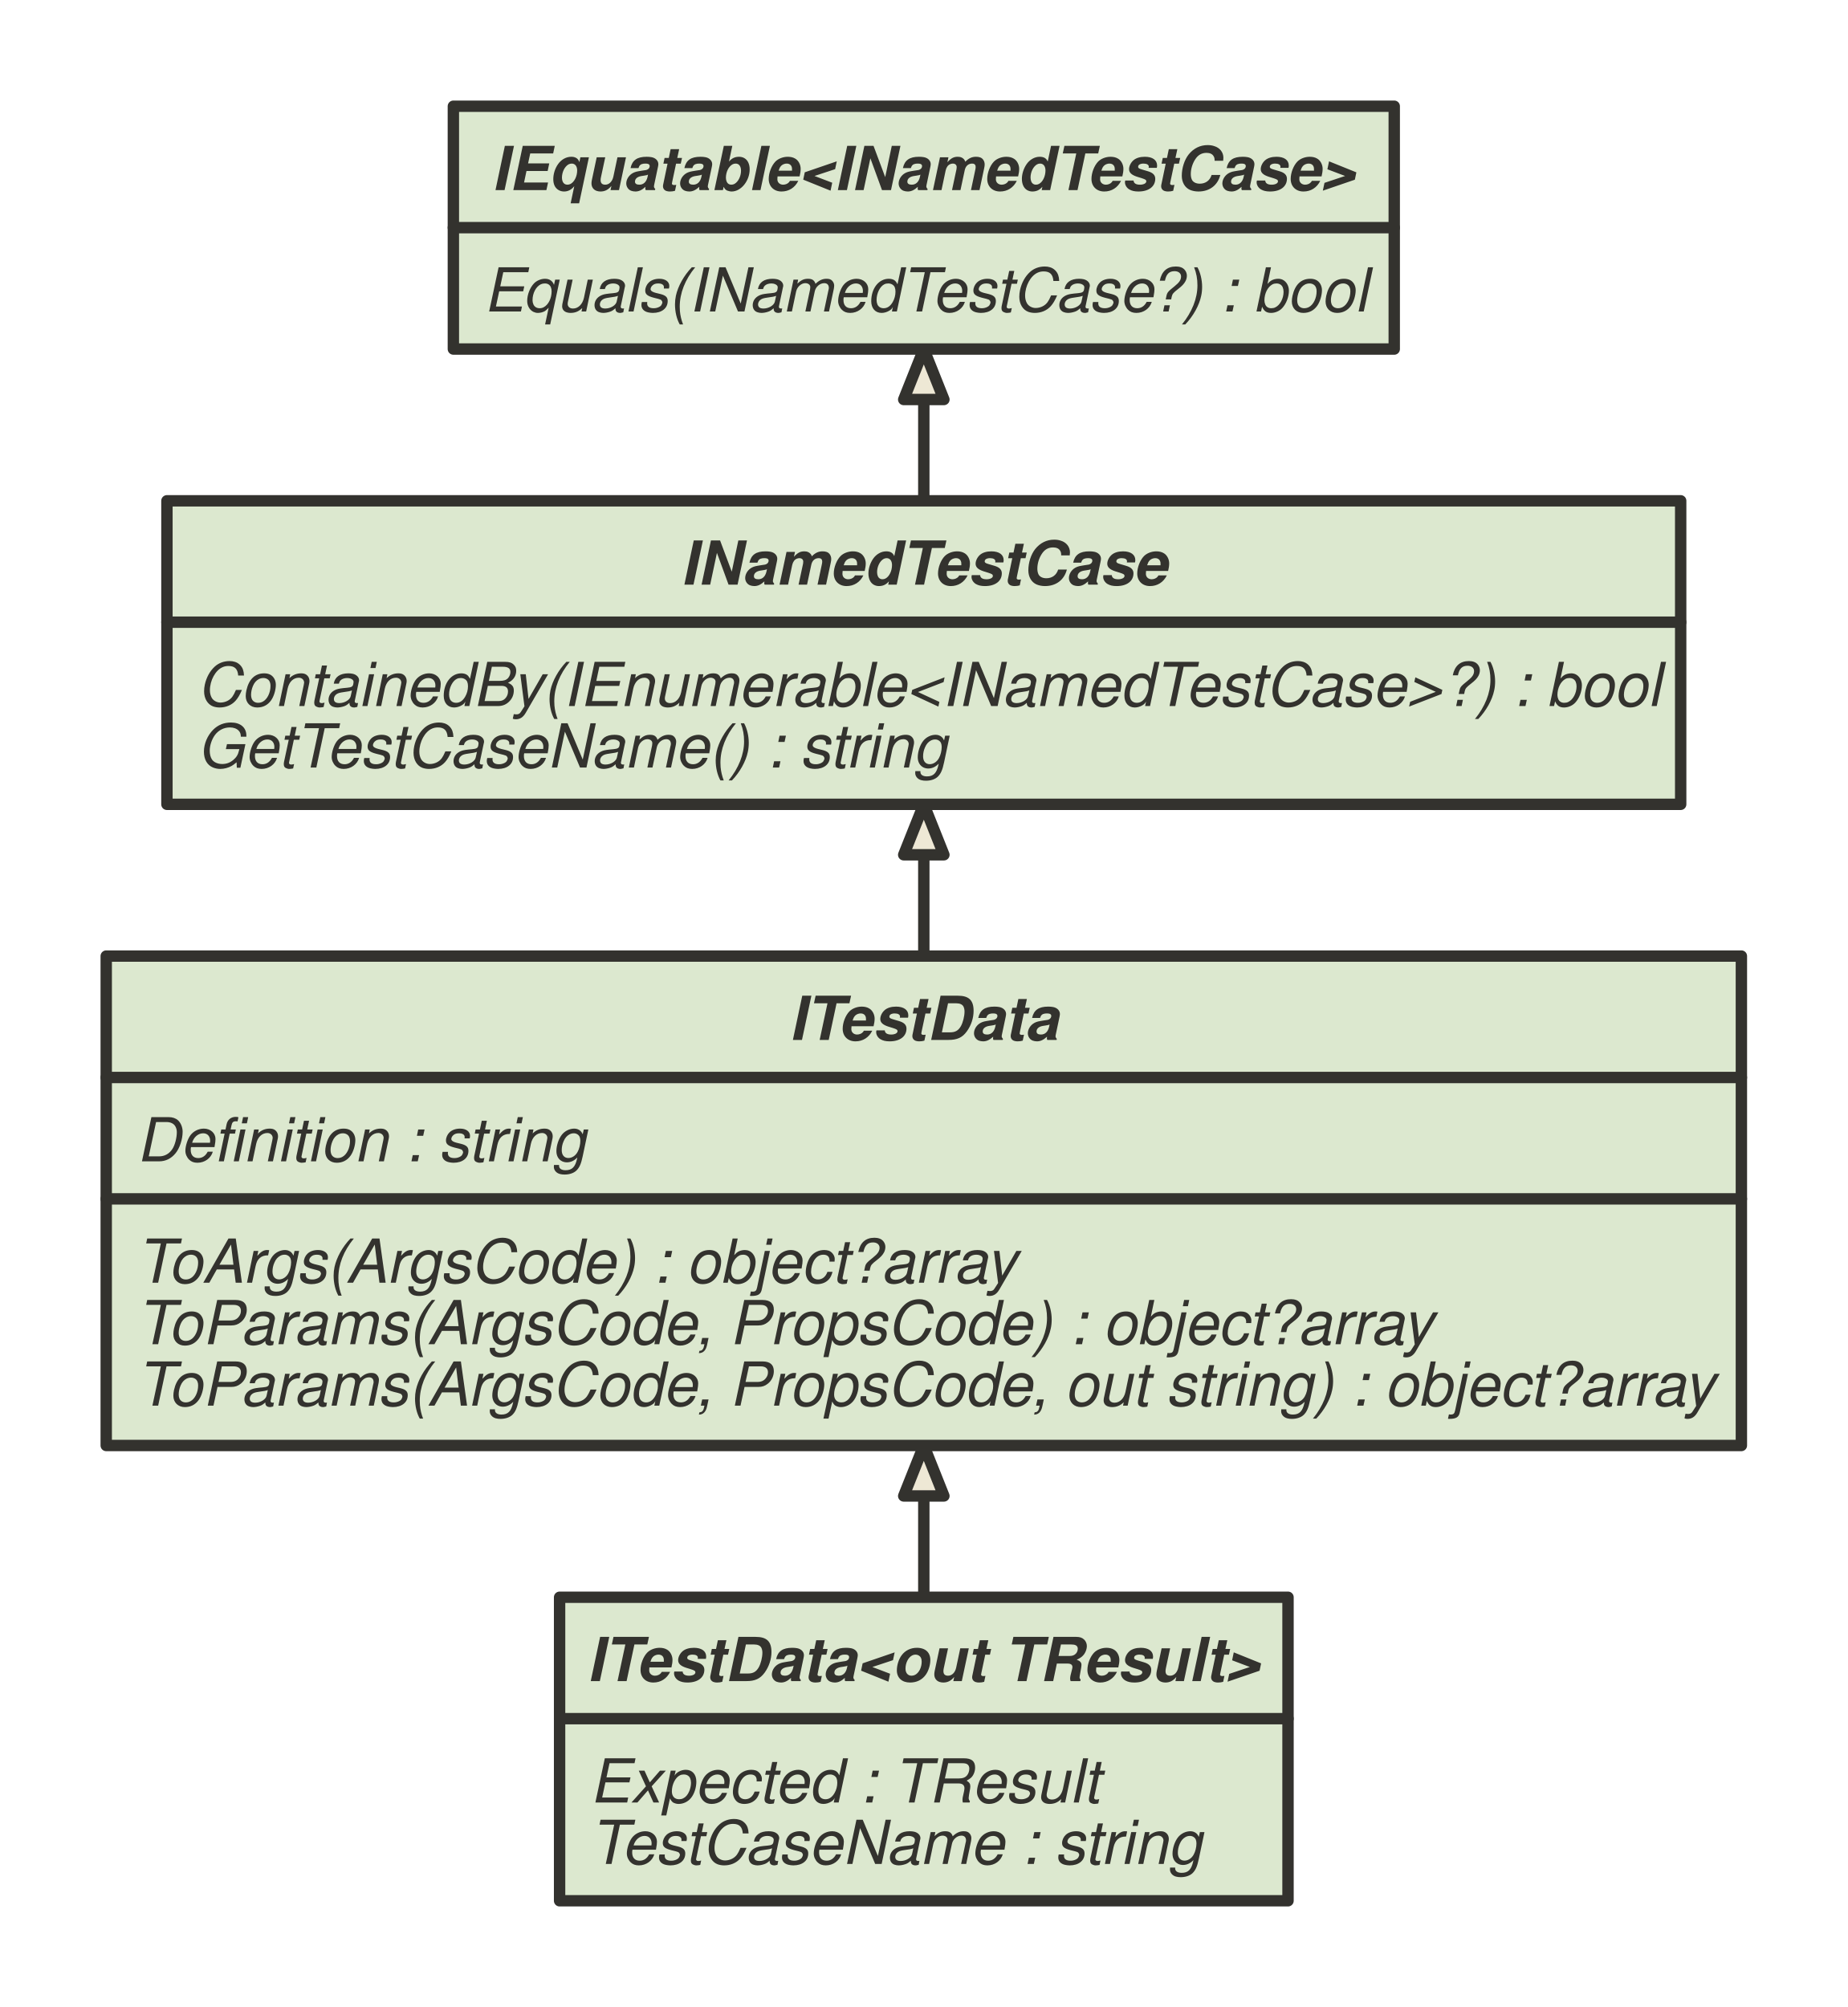
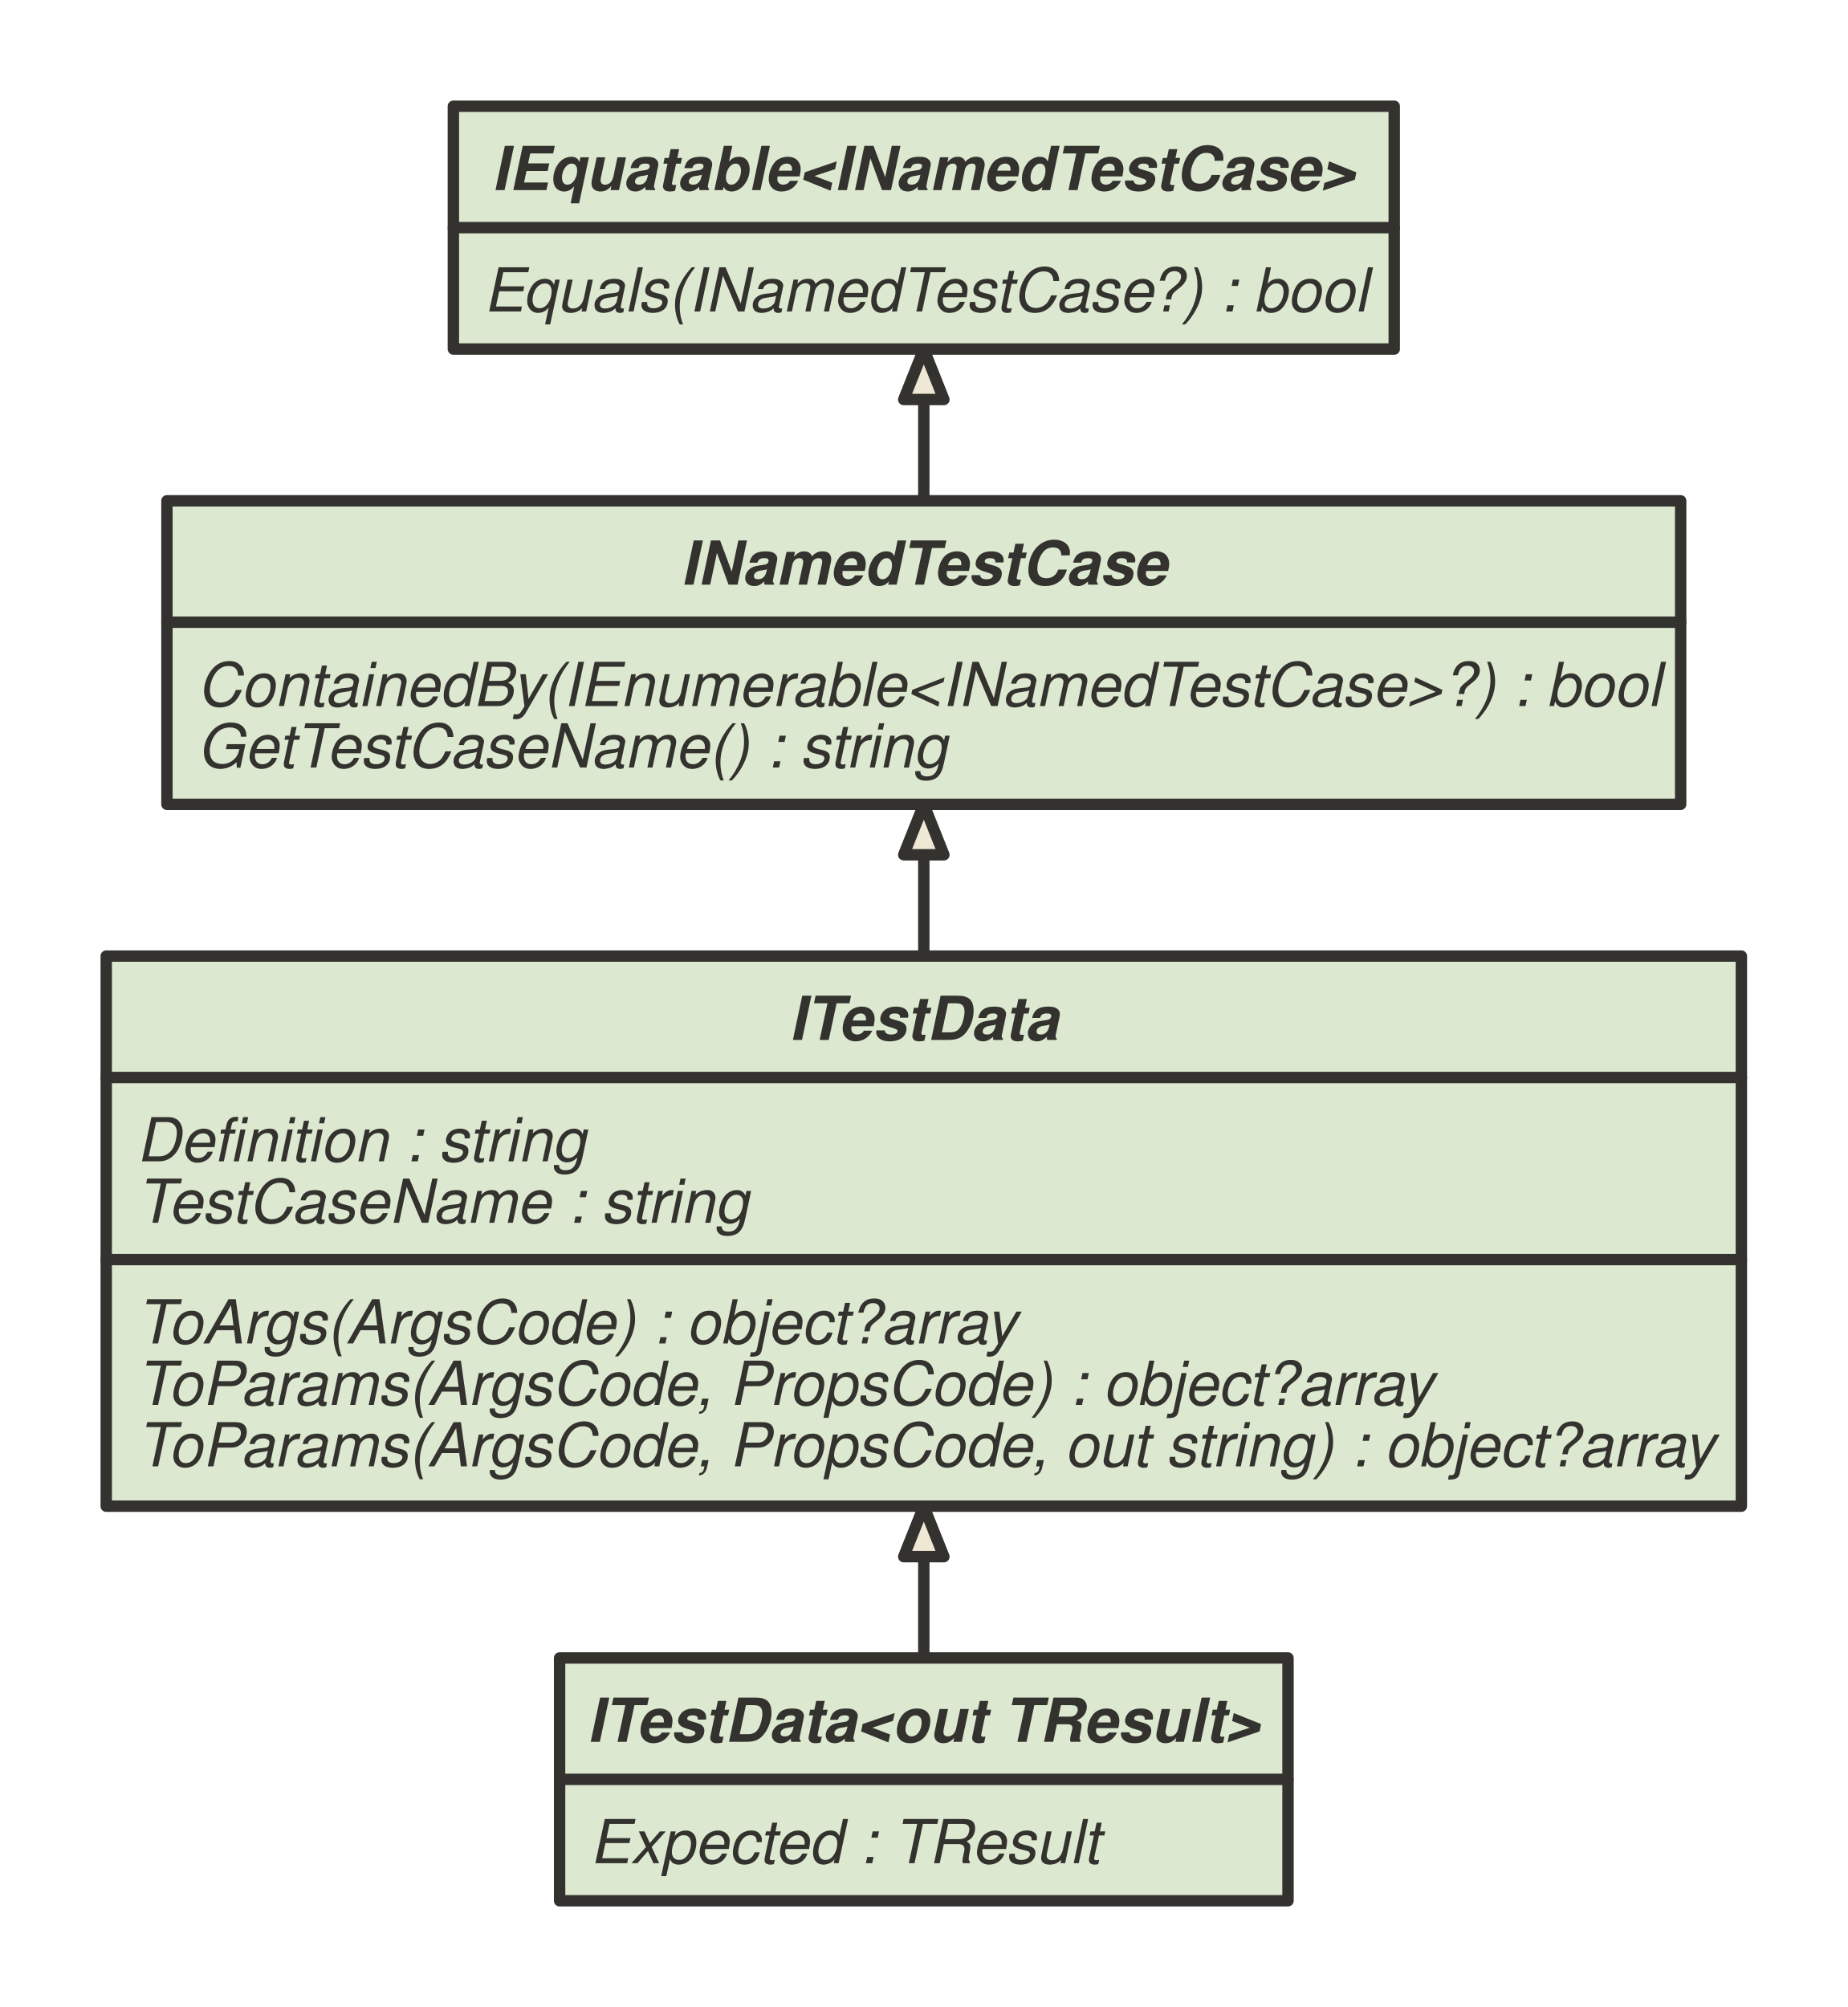
<svg xmlns="http://www.w3.org/2000/svg" version="1.1" baseProfile="full" width="487.0" height="529.0" viewBox="0 0 487 529">
  <g stroke-width="1.0" text-align="left" font="12pt Helvetica, Arial, sans-serif" font-size="12pt" font-family="Helvetica" font-weight="normal" font-style="normal">
    <g font-family="Helvetica" font-size="12pt" font-weight="bold" font-style="normal" stroke-width="3.0" stroke-linejoin="round" stroke-linecap="round" stroke="#33322E">
      <g stroke="transparent" fill="transparent">
        <rect x="0.0" y="0.0" height="529.0" width="487.0" stroke="none" />
      </g>
      <g transform="translate(8, 8)" fill="#33322E">
        <g transform="translate(20, 20)" fill="#eee8d5" font-family="Helvetica" font-size="12pt" font-weight="normal" font-style="normal">
          <path d="M215.5 77.3 L215.5 84 L215.5 104 L215.5 104.0 " fill="none" />
          <path d="M220.8 77.3 L215.5 77.3 L210.2 77.3 L215.5 64.0 Z" />
          <path d="M215.5 197.3 L215.5 204 L215.5 224 L215.5 224.0 " fill="none" />
          <path d="M220.8 197.3 L215.5 197.3 L210.2 197.3 L215.5 184.0 Z" />
-           <path d="M215.5 366.3 L215.5 373 L215.5 393 L215.5 393.0 " fill="none" />
-           <path d="M220.8 366.3 L215.5 366.3 L210.2 366.3 L215.5 353.0 Z" />
+           <path d="M215.5 382.3 L215.5 389 L215.5 409 L215.5 409.0 " fill="none" />
+           <path d="M220.8 382.3 L215.5 382.3 L210.2 382.3 L215.5 369.0 Z" />
          <g data-name="IEquatable&lt;INamedTestCase&gt;">
            <g fill="#DCE8CF" stroke="#33322E" data-name="IEquatable&lt;INamedTestCase&gt;">
              <rect x="91.5" y="0.0" height="64.0" width="248.0" data-name="IEquatable&lt;INamedTestCase&gt;" />
              <path d="M91.5 32.0 L339.5 32.0" fill="none" data-name="IEquatable&lt;INamedTestCase&gt;" />
            </g>
            <g transform="translate(91.5, 0)" font-family="Helvetica" font-size="12pt" font-weight="bold" font-style="italic" data-name="IEquatable&lt;INamedTestCase&gt;" data-compartment="0">
              <g transform="translate(8, 8)" fill="#33322E" text-align="center" data-name="IEquatable&lt;INamedTestCase&gt;" data-compartment="0">
                <text x="116.0" y="14.1" stroke="none" text-anchor="middle" data-name="IEquatable&lt;INamedTestCase&gt;" data-compartment="0">IEquatable&lt;INamedTestCase&gt;</text>
              </g>
            </g>
            <g transform="translate(91.5, 32)" font-family="Helvetica" font-size="12pt" font-weight="normal" font-style="italic" data-name="IEquatable&lt;INamedTestCase&gt;" data-compartment="1">
              <g transform="translate(8, 8)" fill="#33322E" text-align="left" data-name="IEquatable&lt;INamedTestCase&gt;" data-compartment="1">
                <text x="0.0" y="14.1" stroke="none" data-name="IEquatable&lt;INamedTestCase&gt;" data-compartment="1">Equals(INamedTestCase?) : bool</text>
              </g>
            </g>
          </g>
          <g data-name="INamedTestCase">
            <g fill="#DCE8CF" stroke="#33322E" data-name="INamedTestCase">
              <rect x="16.0" y="104.0" height="80.0" width="399.0" data-name="INamedTestCase" />
              <path d="M16.0 136.0 L415.0 136.0" fill="none" data-name="INamedTestCase" />
            </g>
            <g transform="translate(16, 104)" font-family="Helvetica" font-size="12pt" font-weight="bold" font-style="italic" data-name="INamedTestCase" data-compartment="0">
              <g transform="translate(8, 8)" fill="#33322E" text-align="center" data-name="INamedTestCase" data-compartment="0">
                <text x="191.5" y="14.1" stroke="none" text-anchor="middle" data-name="INamedTestCase" data-compartment="0">INamedTestCase</text>
              </g>
            </g>
            <g transform="translate(16, 136)" font-family="Helvetica" font-size="12pt" font-weight="normal" font-style="italic" data-name="INamedTestCase" data-compartment="1">
              <g transform="translate(8, 8)" fill="#33322E" text-align="left" data-name="INamedTestCase" data-compartment="1">
                <text x="0.0" y="14.1" stroke="none" data-name="INamedTestCase" data-compartment="1">ContainedBy(IEnumerable&lt;INamedTestCase&gt;?) : bool</text>
                <text x="0.0" y="30.3" stroke="none" data-name="INamedTestCase" data-compartment="1">GetTestCaseName() : string</text>
              </g>
            </g>
          </g>
          <g data-name="ITestData">
            <g fill="#DCE8CF" stroke="#33322E" data-name="ITestData">
-               <rect x="0.0" y="224.0" height="129.0" width="431.0" data-name="ITestData" />
+               <rect x="0.0" y="224.0" height="145.0" width="431.0" data-name="ITestData" />
              <path d="M0.0 256.0 L431.0 256.0" fill="none" data-name="ITestData" />
-               <path d="M0.0 288.0 L431.0 288.0" fill="none" data-name="ITestData" />
+               <path d="M0.0 304.0 L431.0 304.0" fill="none" data-name="ITestData" />
            </g>
            <g transform="translate(0, 224)" font-family="Helvetica" font-size="12pt" font-weight="bold" font-style="italic" data-name="ITestData" data-compartment="0">
              <g transform="translate(8, 8)" fill="#33322E" text-align="center" data-name="ITestData" data-compartment="0">
                <text x="207.5" y="14.1" stroke="none" text-anchor="middle" data-name="ITestData" data-compartment="0">ITestData</text>
              </g>
            </g>
            <g transform="translate(0, 256)" font-family="Helvetica" font-size="12pt" font-weight="normal" font-style="italic" data-name="ITestData" data-compartment="1">
              <g transform="translate(8, 8)" fill="#33322E" text-align="left" data-name="ITestData" data-compartment="1">
                <text x="0.0" y="14.1" stroke="none" data-name="ITestData" data-compartment="1">Definition : string</text>
+                 <text x="0.0" y="30.3" stroke="none" data-name="ITestData" data-compartment="1">TestCaseName : string</text>
              </g>
            </g>
-             <g transform="translate(0, 288)" font-family="Helvetica" font-size="12pt" font-weight="normal" font-style="italic" data-name="ITestData" data-compartment="2">
+             <g transform="translate(0, 304)" font-family="Helvetica" font-size="12pt" font-weight="normal" font-style="italic" data-name="ITestData" data-compartment="2">
              <g transform="translate(8, 8)" fill="#33322E" text-align="left" data-name="ITestData" data-compartment="2">
                <text x="0.0" y="14.1" stroke="none" data-name="ITestData" data-compartment="2">ToArgs(ArgsCode) : object?array</text>
                <text x="0.0" y="30.3" stroke="none" data-name="ITestData" data-compartment="2">ToParams(ArgsCode, PropsCode) : object?array</text>
                <text x="0.0" y="46.5" stroke="none" data-name="ITestData" data-compartment="2">ToParams(ArgsCode, PropsCode, out string) : object?array</text>
              </g>
            </g>
          </g>
          <g data-name="ITestData&lt;out TResult&gt;">
            <g fill="#DCE8CF" stroke="#33322E" data-name="ITestData&lt;out TResult&gt;">
-               <rect x="119.5" y="393.0" height="80.0" width="192.0" data-name="ITestData&lt;out TResult&gt;" />
-               <path d="M119.5 425.0 L311.5 425.0" fill="none" data-name="ITestData&lt;out TResult&gt;" />
+               <rect x="119.5" y="409.0" height="64.0" width="192.0" data-name="ITestData&lt;out TResult&gt;" />
+               <path d="M119.5 441.0 L311.5 441.0" fill="none" data-name="ITestData&lt;out TResult&gt;" />
            </g>
-             <g transform="translate(119.5, 393)" font-family="Helvetica" font-size="12pt" font-weight="bold" font-style="italic" data-name="ITestData&lt;out TResult&gt;" data-compartment="0">
+             <g transform="translate(119.5, 409)" font-family="Helvetica" font-size="12pt" font-weight="bold" font-style="italic" data-name="ITestData&lt;out TResult&gt;" data-compartment="0">
              <g transform="translate(8, 8)" fill="#33322E" text-align="center" data-name="ITestData&lt;out TResult&gt;" data-compartment="0">
                <text x="88.0" y="14.1" stroke="none" text-anchor="middle" data-name="ITestData&lt;out TResult&gt;" data-compartment="0">ITestData&lt;out TResult&gt;</text>
              </g>
            </g>
-             <g transform="translate(119.5, 425)" font-family="Helvetica" font-size="12pt" font-weight="normal" font-style="italic" data-name="ITestData&lt;out TResult&gt;" data-compartment="1">
+             <g transform="translate(119.5, 441)" font-family="Helvetica" font-size="12pt" font-weight="normal" font-style="italic" data-name="ITestData&lt;out TResult&gt;" data-compartment="1">
              <g transform="translate(8, 8)" fill="#33322E" text-align="left" data-name="ITestData&lt;out TResult&gt;" data-compartment="1">
                <text x="0.0" y="14.1" stroke="none" data-name="ITestData&lt;out TResult&gt;" data-compartment="1">Expected : TResult</text>
-                 <text x="0.0" y="30.3" stroke="none" data-name="ITestData&lt;out TResult&gt;" data-compartment="1">TestCaseName : string</text>
              </g>
            </g>
          </g>
        </g>
      </g>
    </g>
  </g>
</svg>
